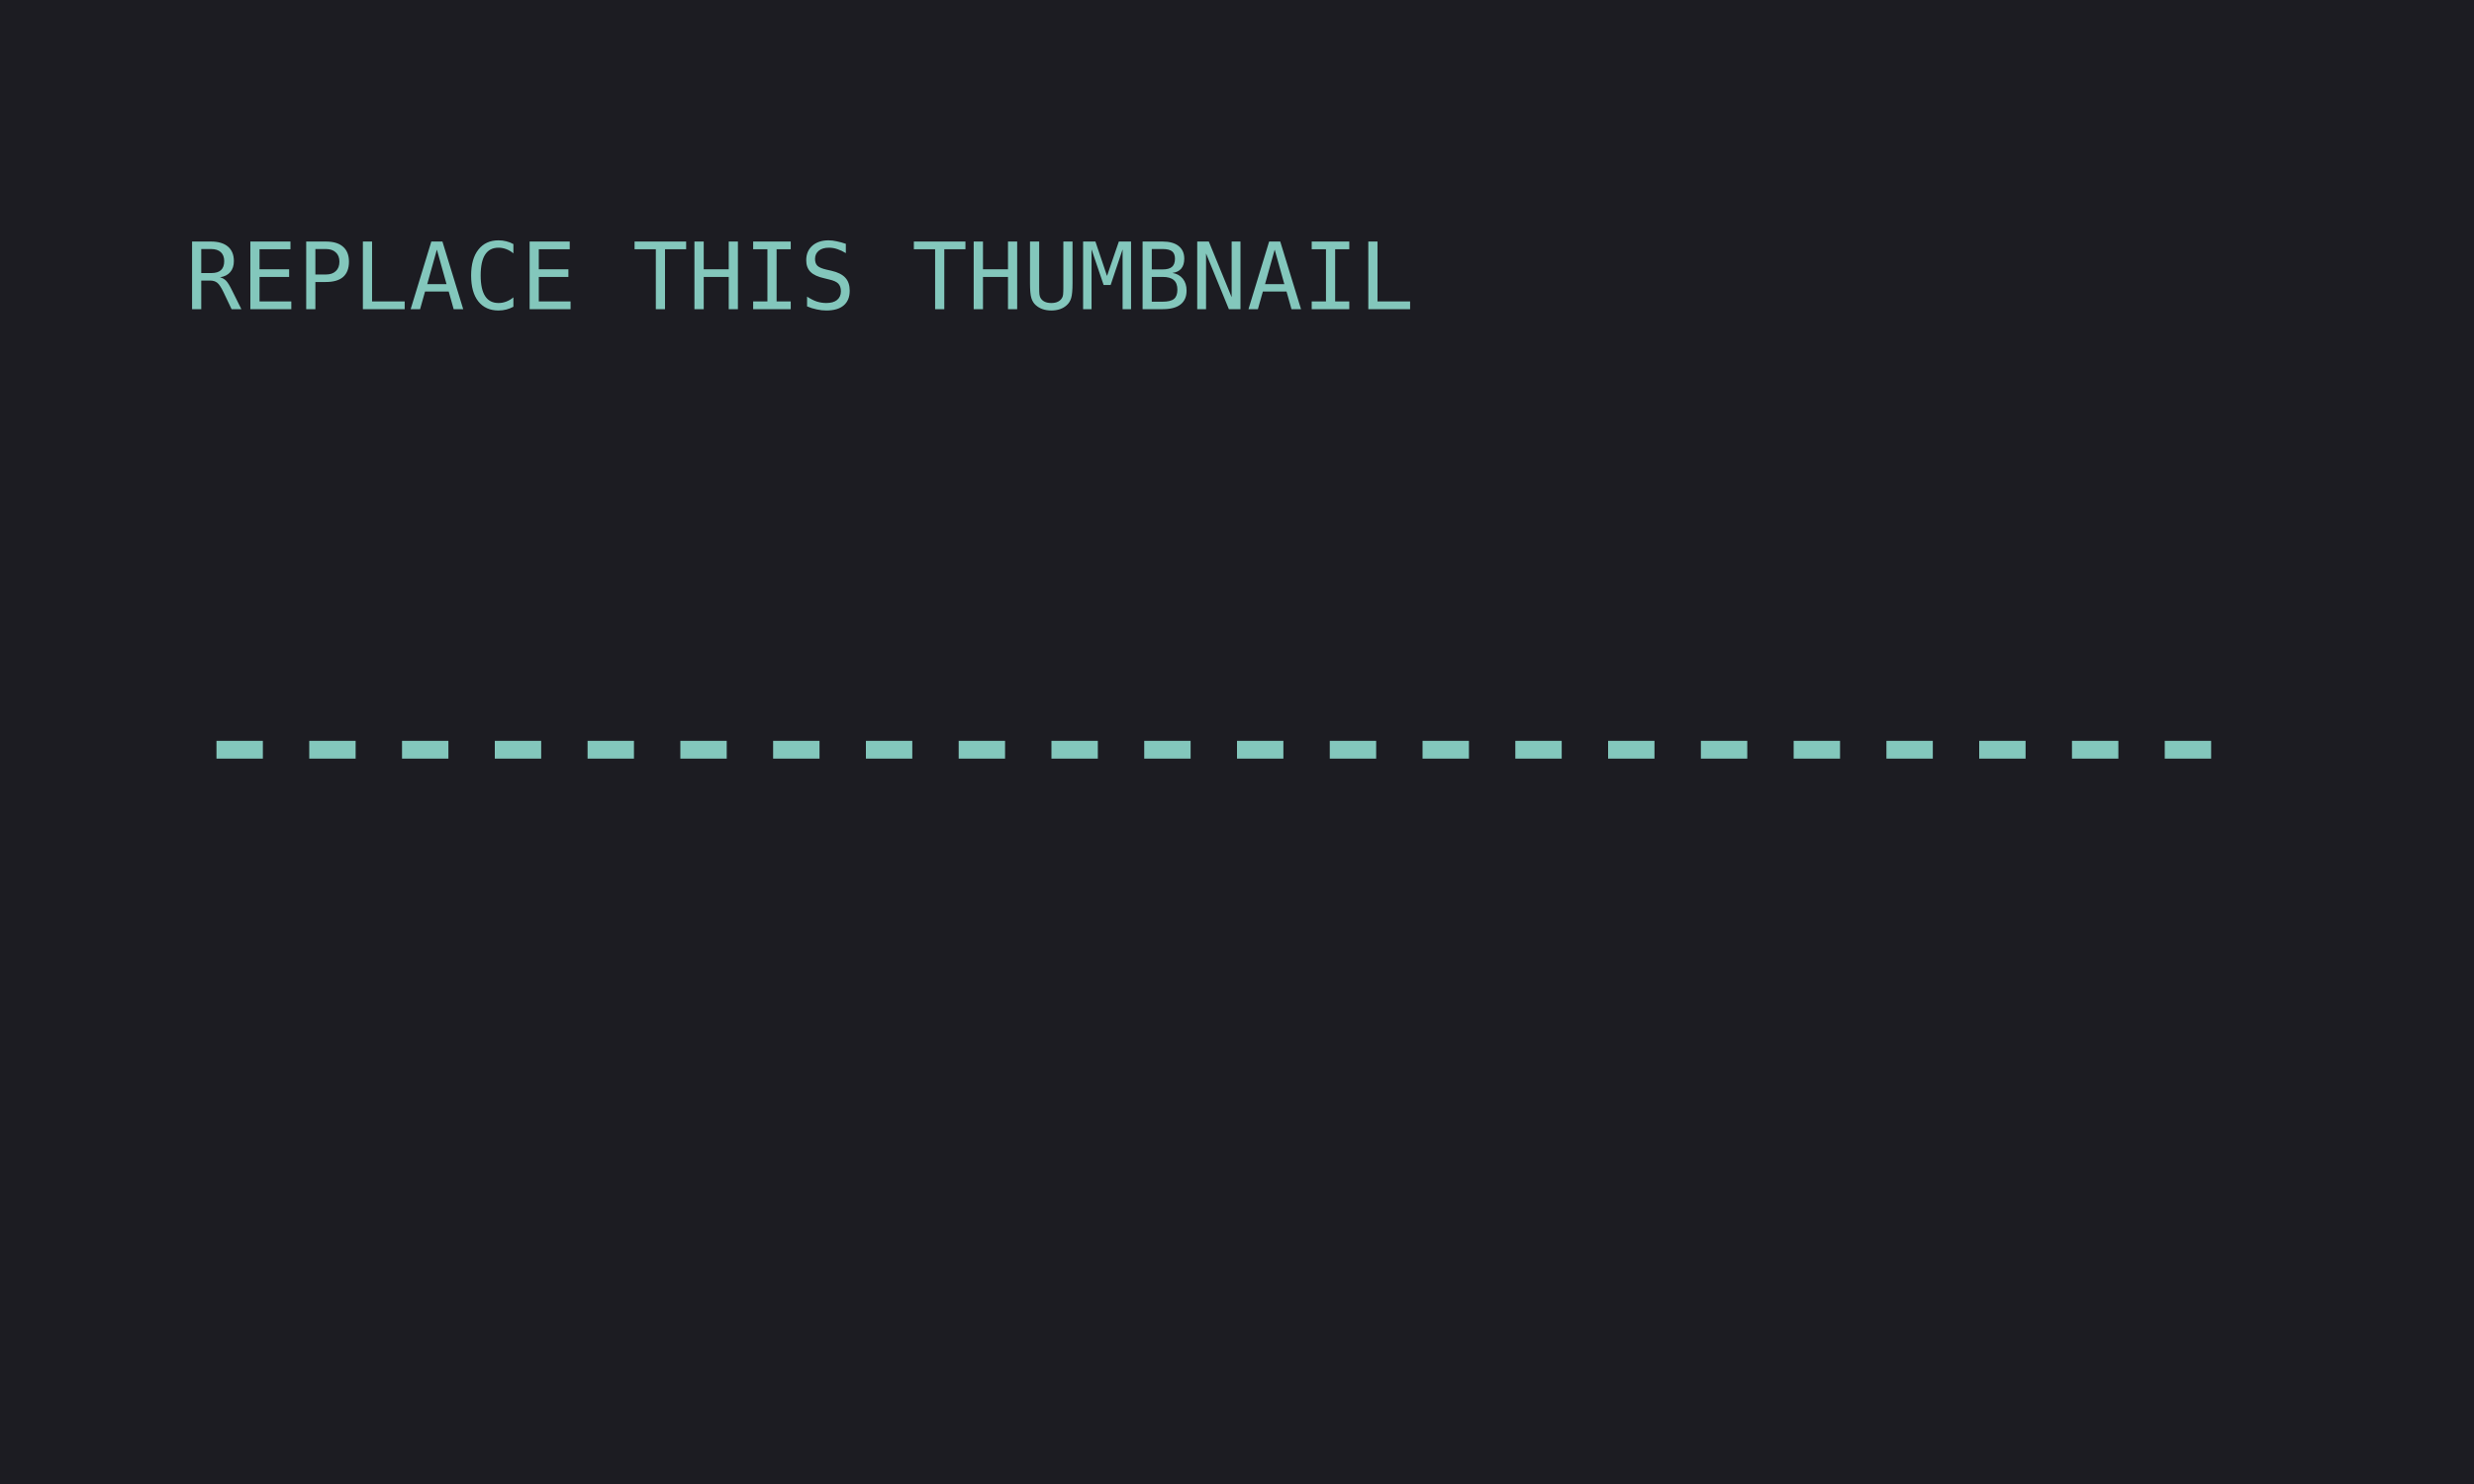
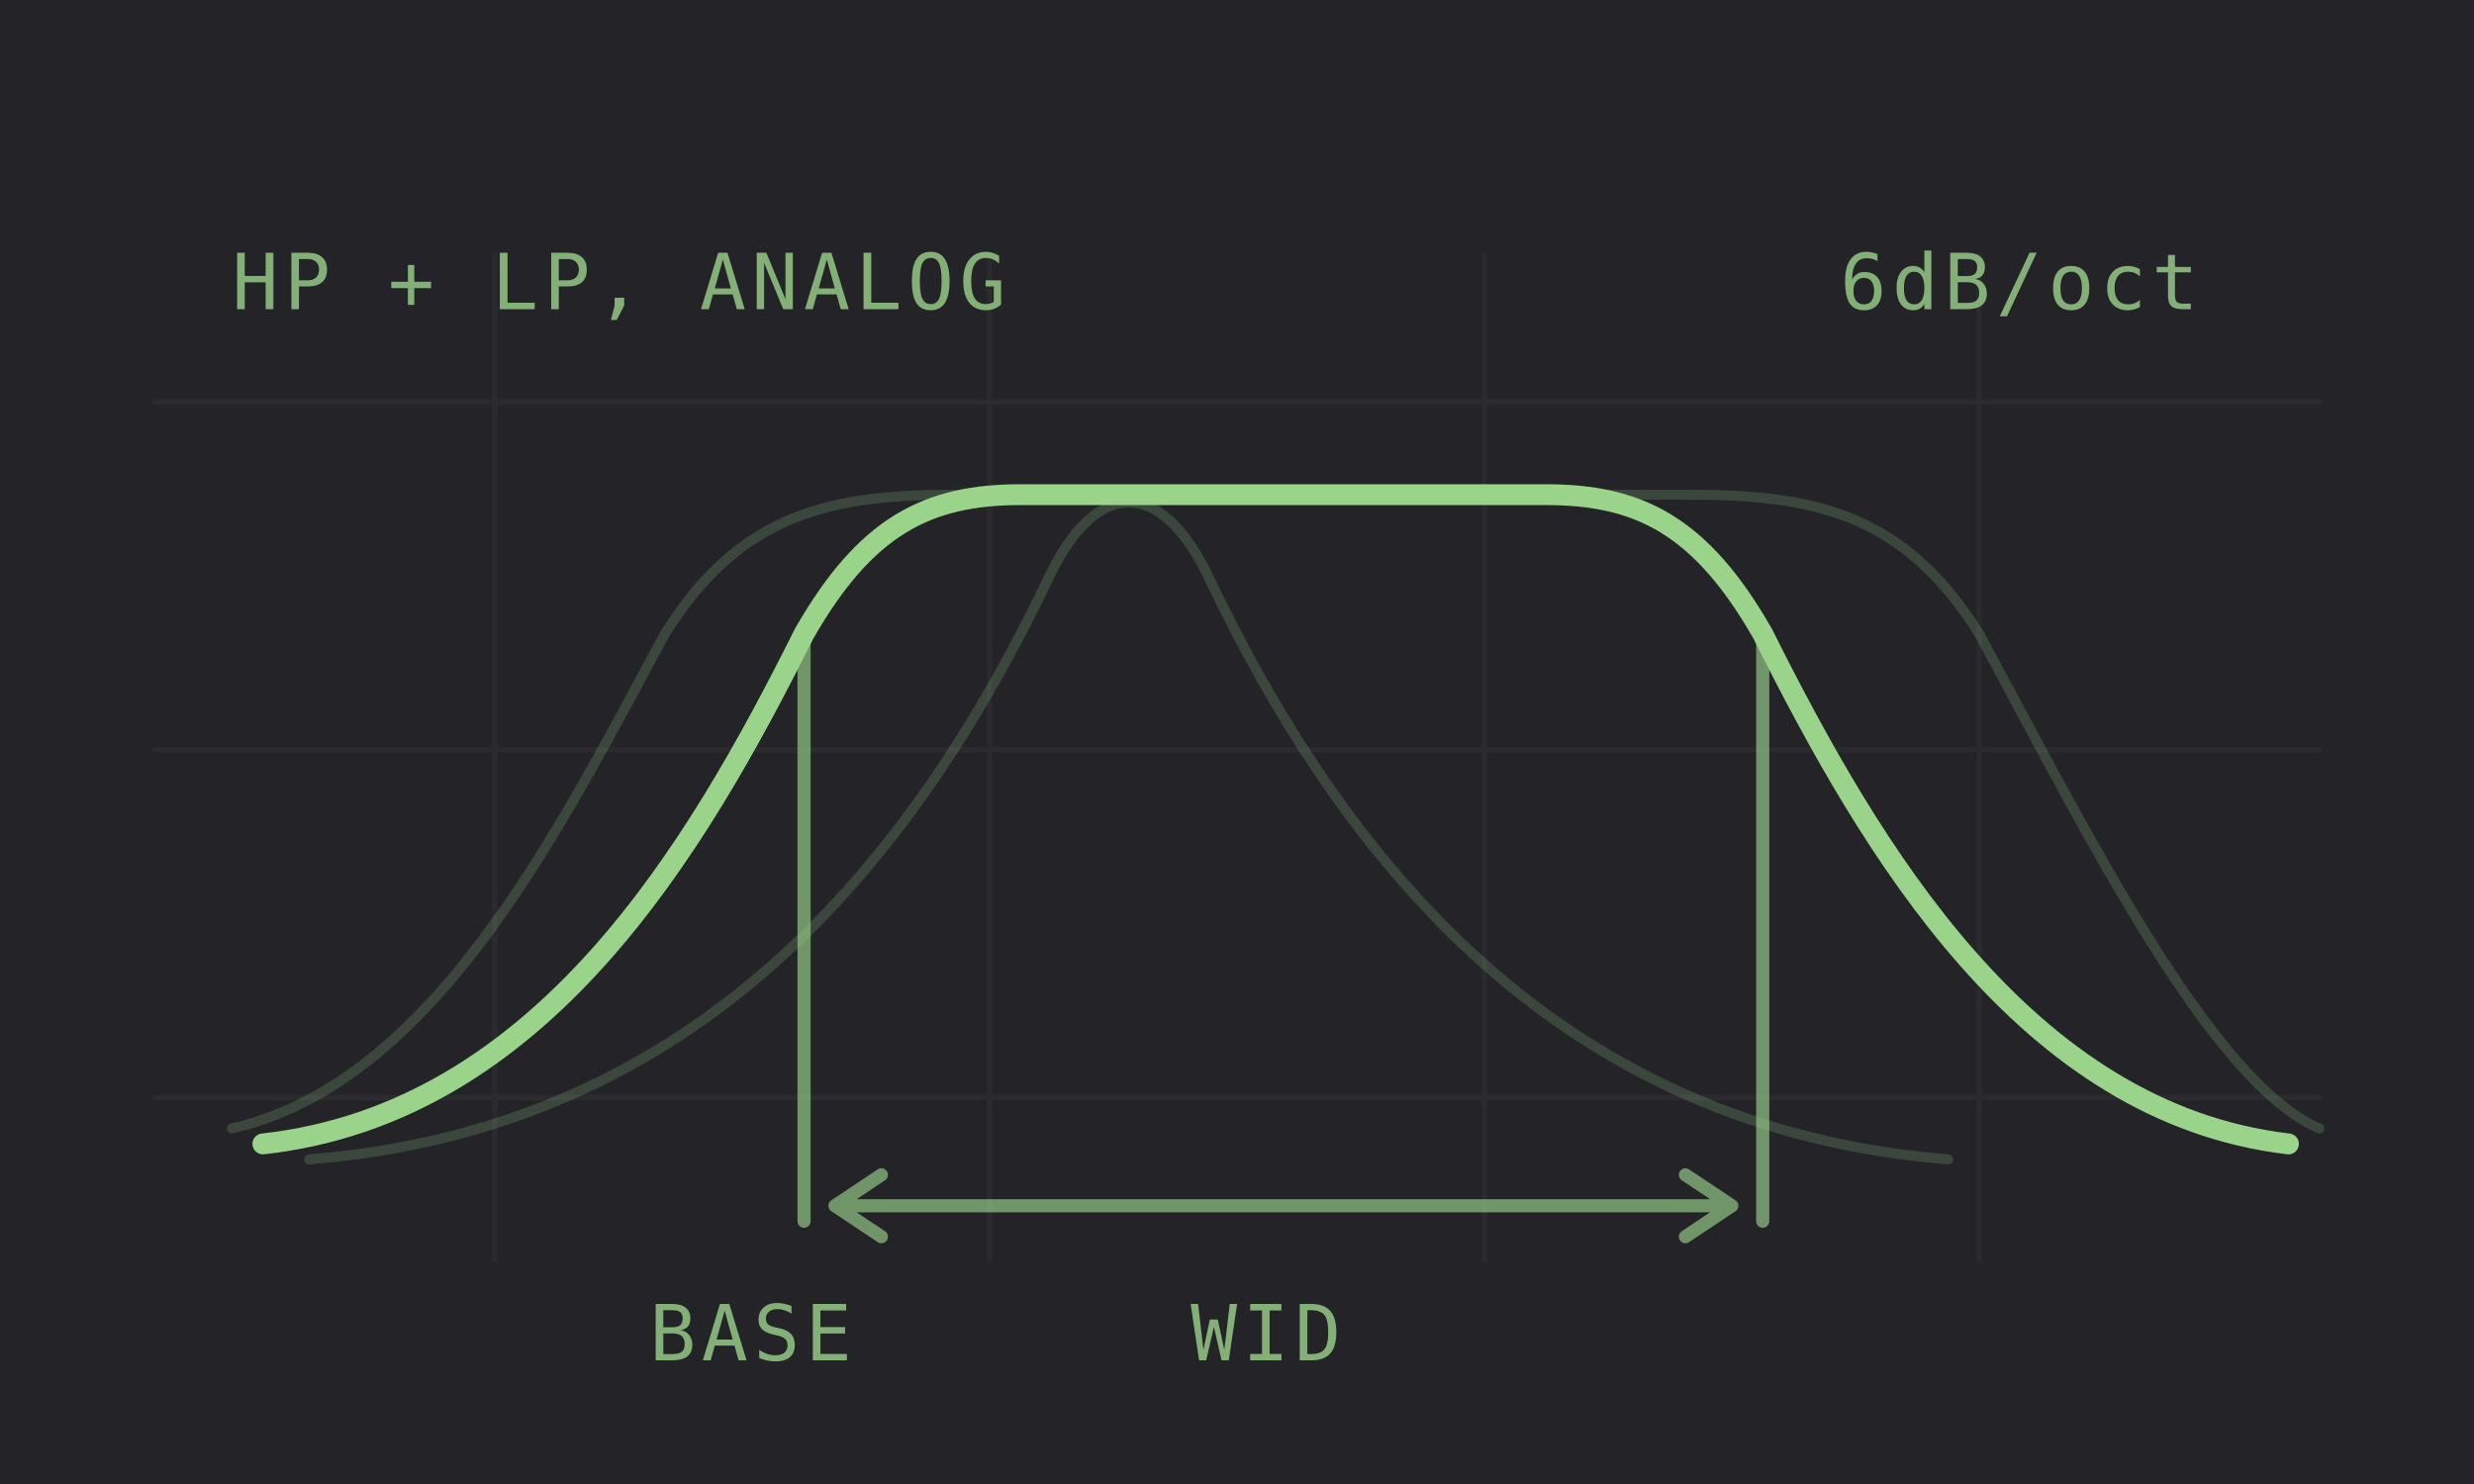
- <svg xmlns="http://www.w3.org/2000/svg" viewBox="0 0 320 192">
-   <rect width="320" height="192" fill="#1c1c22" />
-   <path d="M28 97h264" stroke="#83c7bc" stroke-width="2.3" stroke-dasharray="6 6" fill="none" />
-   <text x="24" y="40" fill="#83c7bc" font-family="monospace" font-size="12">REPLACE THIS THUMBNAIL</text>
+ <svg xmlns="http://www.w3.org/2000/svg" width="320" height="192" viewBox="0 0 320 192" class="signal-art" fill="none" stroke-linecap="round" stroke-linejoin="round" role="img" aria-labelledby="title description">
+   <style>.signal-grid{stroke:#fff;opacity:.035;stroke-width:.7}.signal-main{stroke:#9ad38a;stroke-width:2.7}.signal-secondary{stroke:#9ad38a;opacity:.65;stroke-width:1.7}.signal-ghost{stroke:#9ad38a;opacity:.2;stroke-width:1.3}.signal-art text{fill:#9ad38a;opacity:.8;font:10px monospace;letter-spacing:.7px;stroke:none}</style>
+   <rect width="320" height="192" fill="#232328" />
+   <g class="signal-grid">
+     <path d="M20 52H300" />
+     <path d="M20 97H300" />
+     <path d="M20 142H300" />
+     <path d="M64 33V163" />
+     <path d="M128 33V163" />
+     <path d="M192 33V163" />
+     <path d="M256 33V163" />
+   </g>
+   <g>
+     <path class="signal-ghost" d="M40 150C90 146 118 112 136 74C142 62 150 62 156 74C174 112 202 146 252 150" />
+     <path class="signal-ghost" d="M30 146C56 140 72 108 86 82C96 66 108 64 124 64H218C234 64 246 66 256 82C270 108 286 140 300 146" />
+     <path class="signal-main" d="M34 148C70 144 90 110 104 82C112 68 120 64 132 64H200C212 64 220 68 228 82C242 110 262 144 296 148" />
+     <path class="signal-secondary" d="M104 82V158M228 82V158" />
+     <path class="signal-secondary" d="M108 156H224M108 156L114 152M108 156L114 160M224 156L218 152M224 156L218 160" />
+     <text x="84" y="176">BASE</text>
+     <text x="154" y="176">WID</text>
+     <text x="30" y="40">HP + LP, ANALOG</text>
+     <text x="238" y="40">6dB/oct</text>
+   </g>
</svg>
